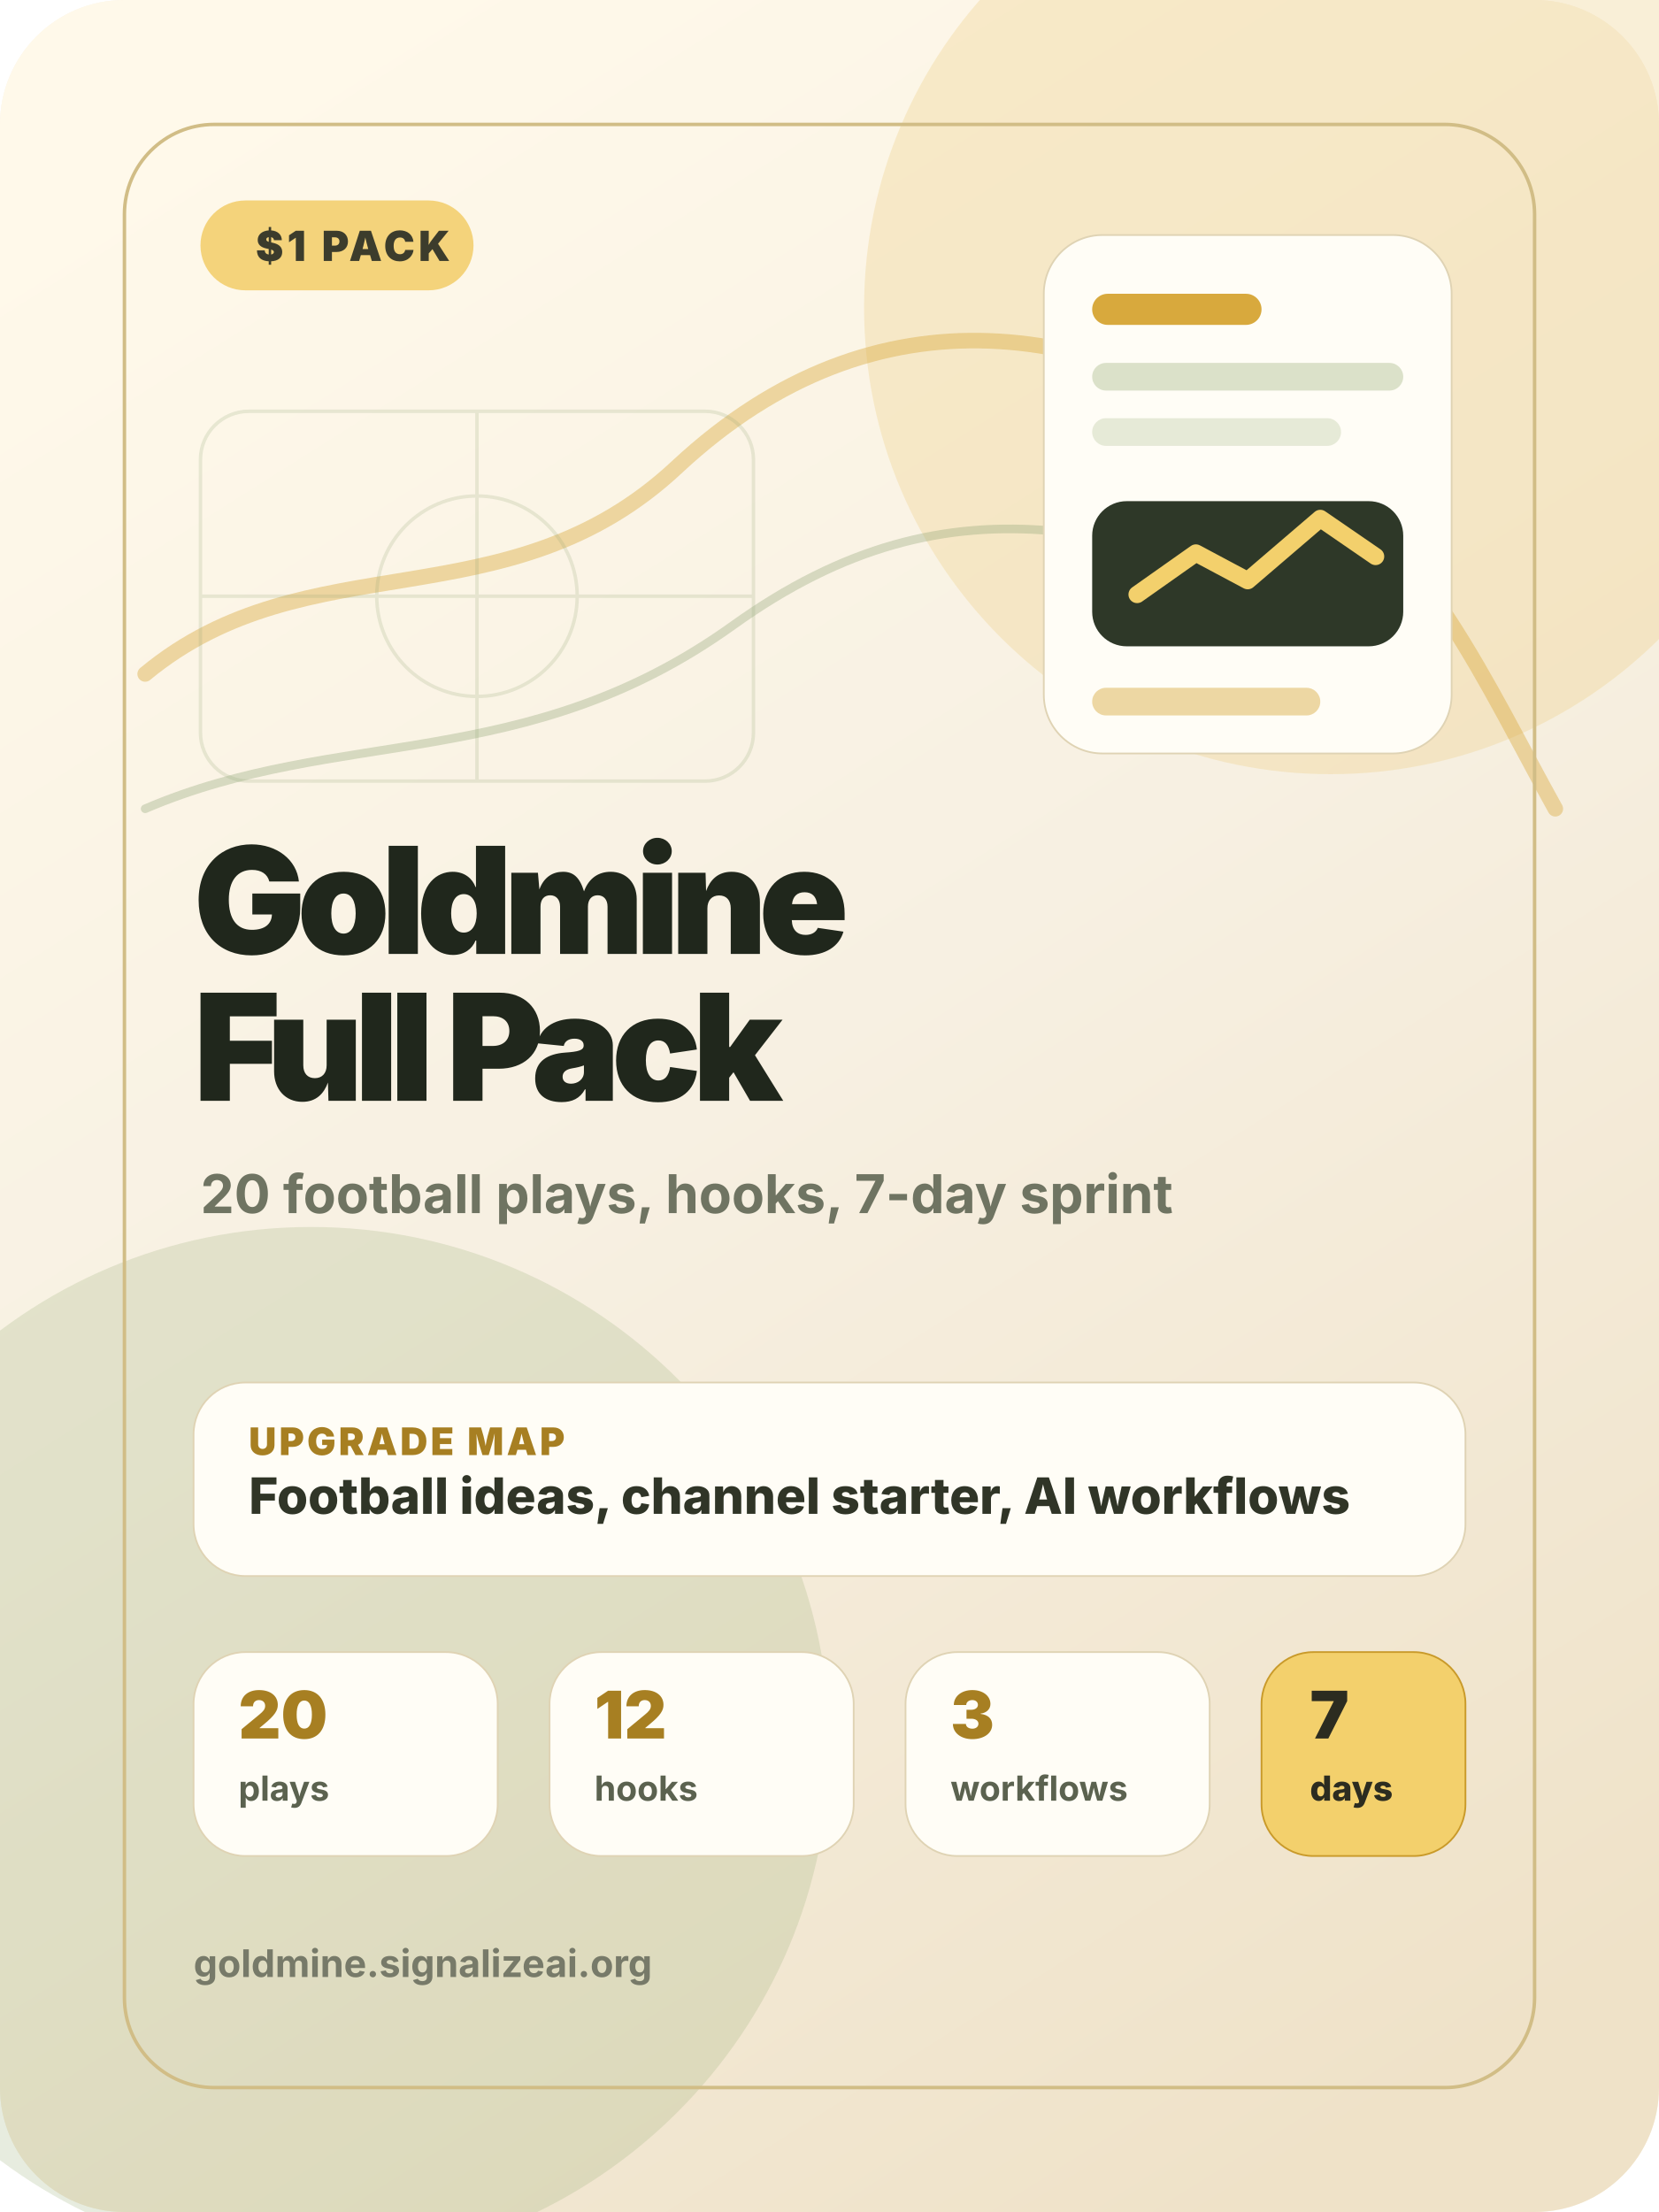
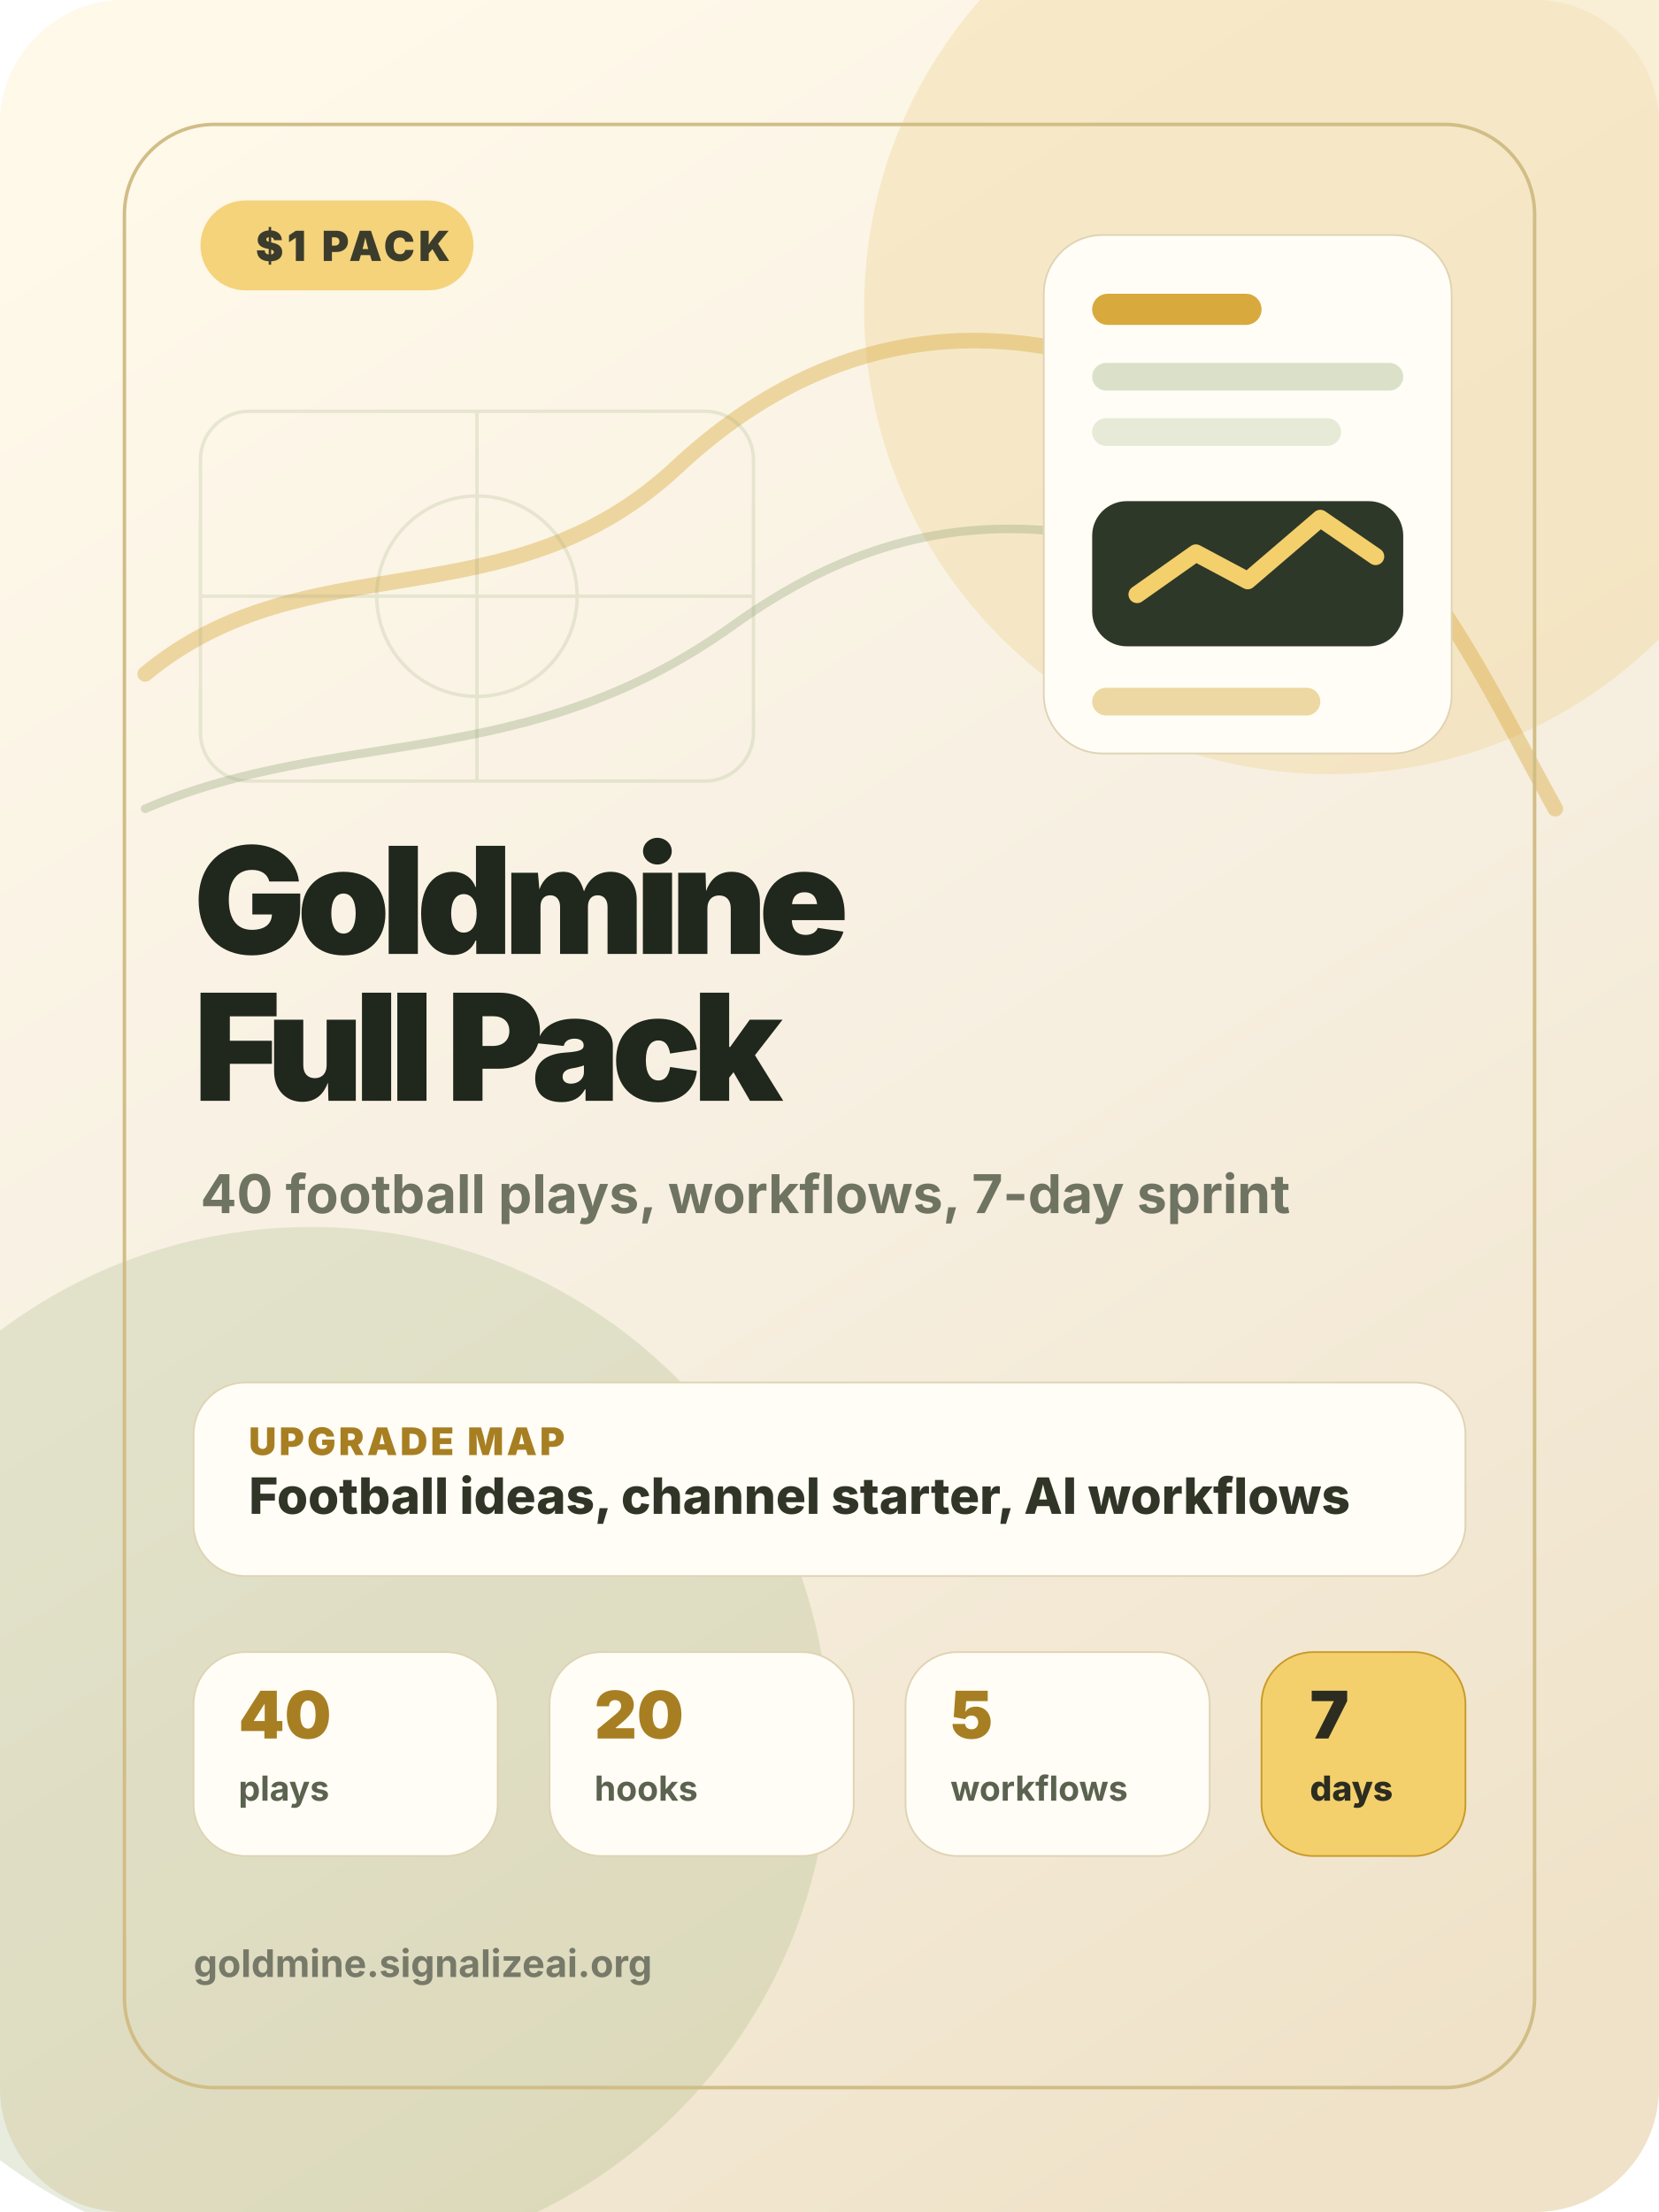
<svg xmlns="http://www.w3.org/2000/svg" width="960" height="1280" viewBox="0 0 960 1280" fill="none">
  <rect width="960" height="1280" rx="72" fill="#FBF4E6" />
  <rect width="960" height="1280" rx="72" fill="url(#paper)" />
  <circle cx="770" cy="178" r="270" fill="#EED18B" opacity=".34" />
  <circle cx="180" cy="1010" r="300" fill="#9CAF7A" opacity=".24" />
  <path d="M84 390C178 312 294 362 392 270C508 162 638 186 750 264C826 317 860 396 900 468" stroke="#D8A93D" stroke-width="9" stroke-linecap="round" opacity=".42" />
  <path d="M84 468C196 420 304 448 424 362C552 270 660 304 818 374" stroke="#8FA374" stroke-width="5" stroke-linecap="round" opacity=".34" />
  <rect x="72" y="72" width="816" height="1136" rx="52" stroke="#D1BD86" stroke-width="2" />
  <rect x="116" y="116" width="158" height="52" rx="26" fill="#F4D37B" />
  <text x="148" y="151" fill="#3C3C2C" font-family="Inter, Arial, sans-serif" font-size="24" font-weight="900" letter-spacing="2.2">$1 PACK</text>
  <g transform="translate(604 136)">
    <rect width="236" height="300" rx="34" fill="#FFFDF6" stroke="#DFD3B4" />
    <rect x="28" y="34" width="98" height="18" rx="9" fill="#D8A93D" />
    <rect x="28" y="74" width="180" height="16" rx="8" fill="#9CAF7A" opacity=".36" />
    <rect x="28" y="106" width="144" height="16" rx="8" fill="#9CAF7A" opacity=".25" />
    <rect x="28" y="154" width="180" height="84" rx="20" fill="#2E3828" />
    <path d="M54 208L88 184L118 200L160 164L192 186" stroke="#F3D06C" stroke-width="10" stroke-linecap="round" stroke-linejoin="round" />
    <rect x="28" y="262" width="132" height="16" rx="8" fill="#D8A93D" opacity=".45" />
  </g>
  <g opacity=".2" stroke="#8FA374" stroke-width="2">
    <rect x="116" y="238" width="320" height="214" rx="28" />
    <circle cx="276" cy="345" r="58" />
    <path d="M116 345H436M276 238V452" />
  </g>
  <text x="112" y="552" fill="#20271C" font-family="Inter, Arial, sans-serif" font-size="86" font-weight="900" letter-spacing="-5">Goldmine</text>
  <text x="112" y="637" fill="#20271C" font-family="Inter, Arial, sans-serif" font-size="86" font-weight="900" letter-spacing="-5">Full Pack</text>
-   <text x="116" y="702" fill="#6F7462" font-family="Inter, Arial, sans-serif" font-size="31" font-weight="650">20 football plays, hooks, 7-day sprint</text>
+   <text x="116" y="702" fill="#6F7462" font-family="Inter, Arial, sans-serif" font-size="31" font-weight="650">40 football plays, workflows, 7-day sprint</text>
  <g transform="translate(112 800)">
    <rect width="736" height="112" rx="30" fill="#FFFDF6" stroke="#DFD3B4" />
    <text x="32" y="42" fill="#A77F22" font-family="Inter, Arial, sans-serif" font-size="22" font-weight="900" letter-spacing="1.7">UPGRADE MAP</text>
    <text x="32" y="76" fill="#303527" font-family="Inter, Arial, sans-serif" font-size="29" font-weight="800">Football ideas, channel starter, AI workflows</text>
  </g>
  <g transform="translate(112 956)">
    <rect width="176" height="118" rx="30" fill="#FFFDF6" stroke="#DFD3B4" />
-     <text x="26" y="50" fill="#A77F22" font-family="Inter, Arial, sans-serif" font-size="38" font-weight="900">20</text>
+     <text x="26" y="50" fill="#A77F22" font-family="Inter, Arial, sans-serif" font-size="38" font-weight="900">40</text>
    <text x="26" y="86" fill="#5B624F" font-family="Inter, Arial, sans-serif" font-size="20" font-weight="700">plays</text>
    <rect x="206" width="176" height="118" rx="30" fill="#FFFDF6" stroke="#DFD3B4" />
-     <text x="232" y="50" fill="#A77F22" font-family="Inter, Arial, sans-serif" font-size="38" font-weight="900">12</text>
+     <text x="232" y="50" fill="#A77F22" font-family="Inter, Arial, sans-serif" font-size="38" font-weight="900">20</text>
    <text x="232" y="86" fill="#5B624F" font-family="Inter, Arial, sans-serif" font-size="20" font-weight="700">hooks</text>
    <rect x="412" width="176" height="118" rx="30" fill="#FFFDF6" stroke="#DFD3B4" />
-     <text x="438" y="50" fill="#A77F22" font-family="Inter, Arial, sans-serif" font-size="38" font-weight="900">3</text>
+     <text x="438" y="50" fill="#A77F22" font-family="Inter, Arial, sans-serif" font-size="38" font-weight="900">5</text>
    <text x="438" y="86" fill="#5B624F" font-family="Inter, Arial, sans-serif" font-size="20" font-weight="700">workflows</text>
    <rect x="618" width="118" height="118" rx="30" fill="#F3D06C" stroke="#C99A2A" />
    <text x="646" y="50" fill="#2C2C20" font-family="Inter, Arial, sans-serif" font-size="38" font-weight="900">7</text>
    <text x="646" y="86" fill="#2C2C20" font-family="Inter, Arial, sans-serif" font-size="20" font-weight="800">days</text>
  </g>
  <text x="112" y="1144" fill="#777A69" font-family="Inter, Arial, sans-serif" font-size="22" font-weight="700">goldmine.signalizeai.org</text>
  <defs>
    <linearGradient id="paper" x1="120" y1="60" x2="840" y2="1200" gradientUnits="userSpaceOnUse">
      <stop stop-color="#FFF9EA" />
      <stop offset=".48" stop-color="#F7F0E2" />
      <stop offset="1" stop-color="#EFE2C8" />
    </linearGradient>
  </defs>
</svg>
